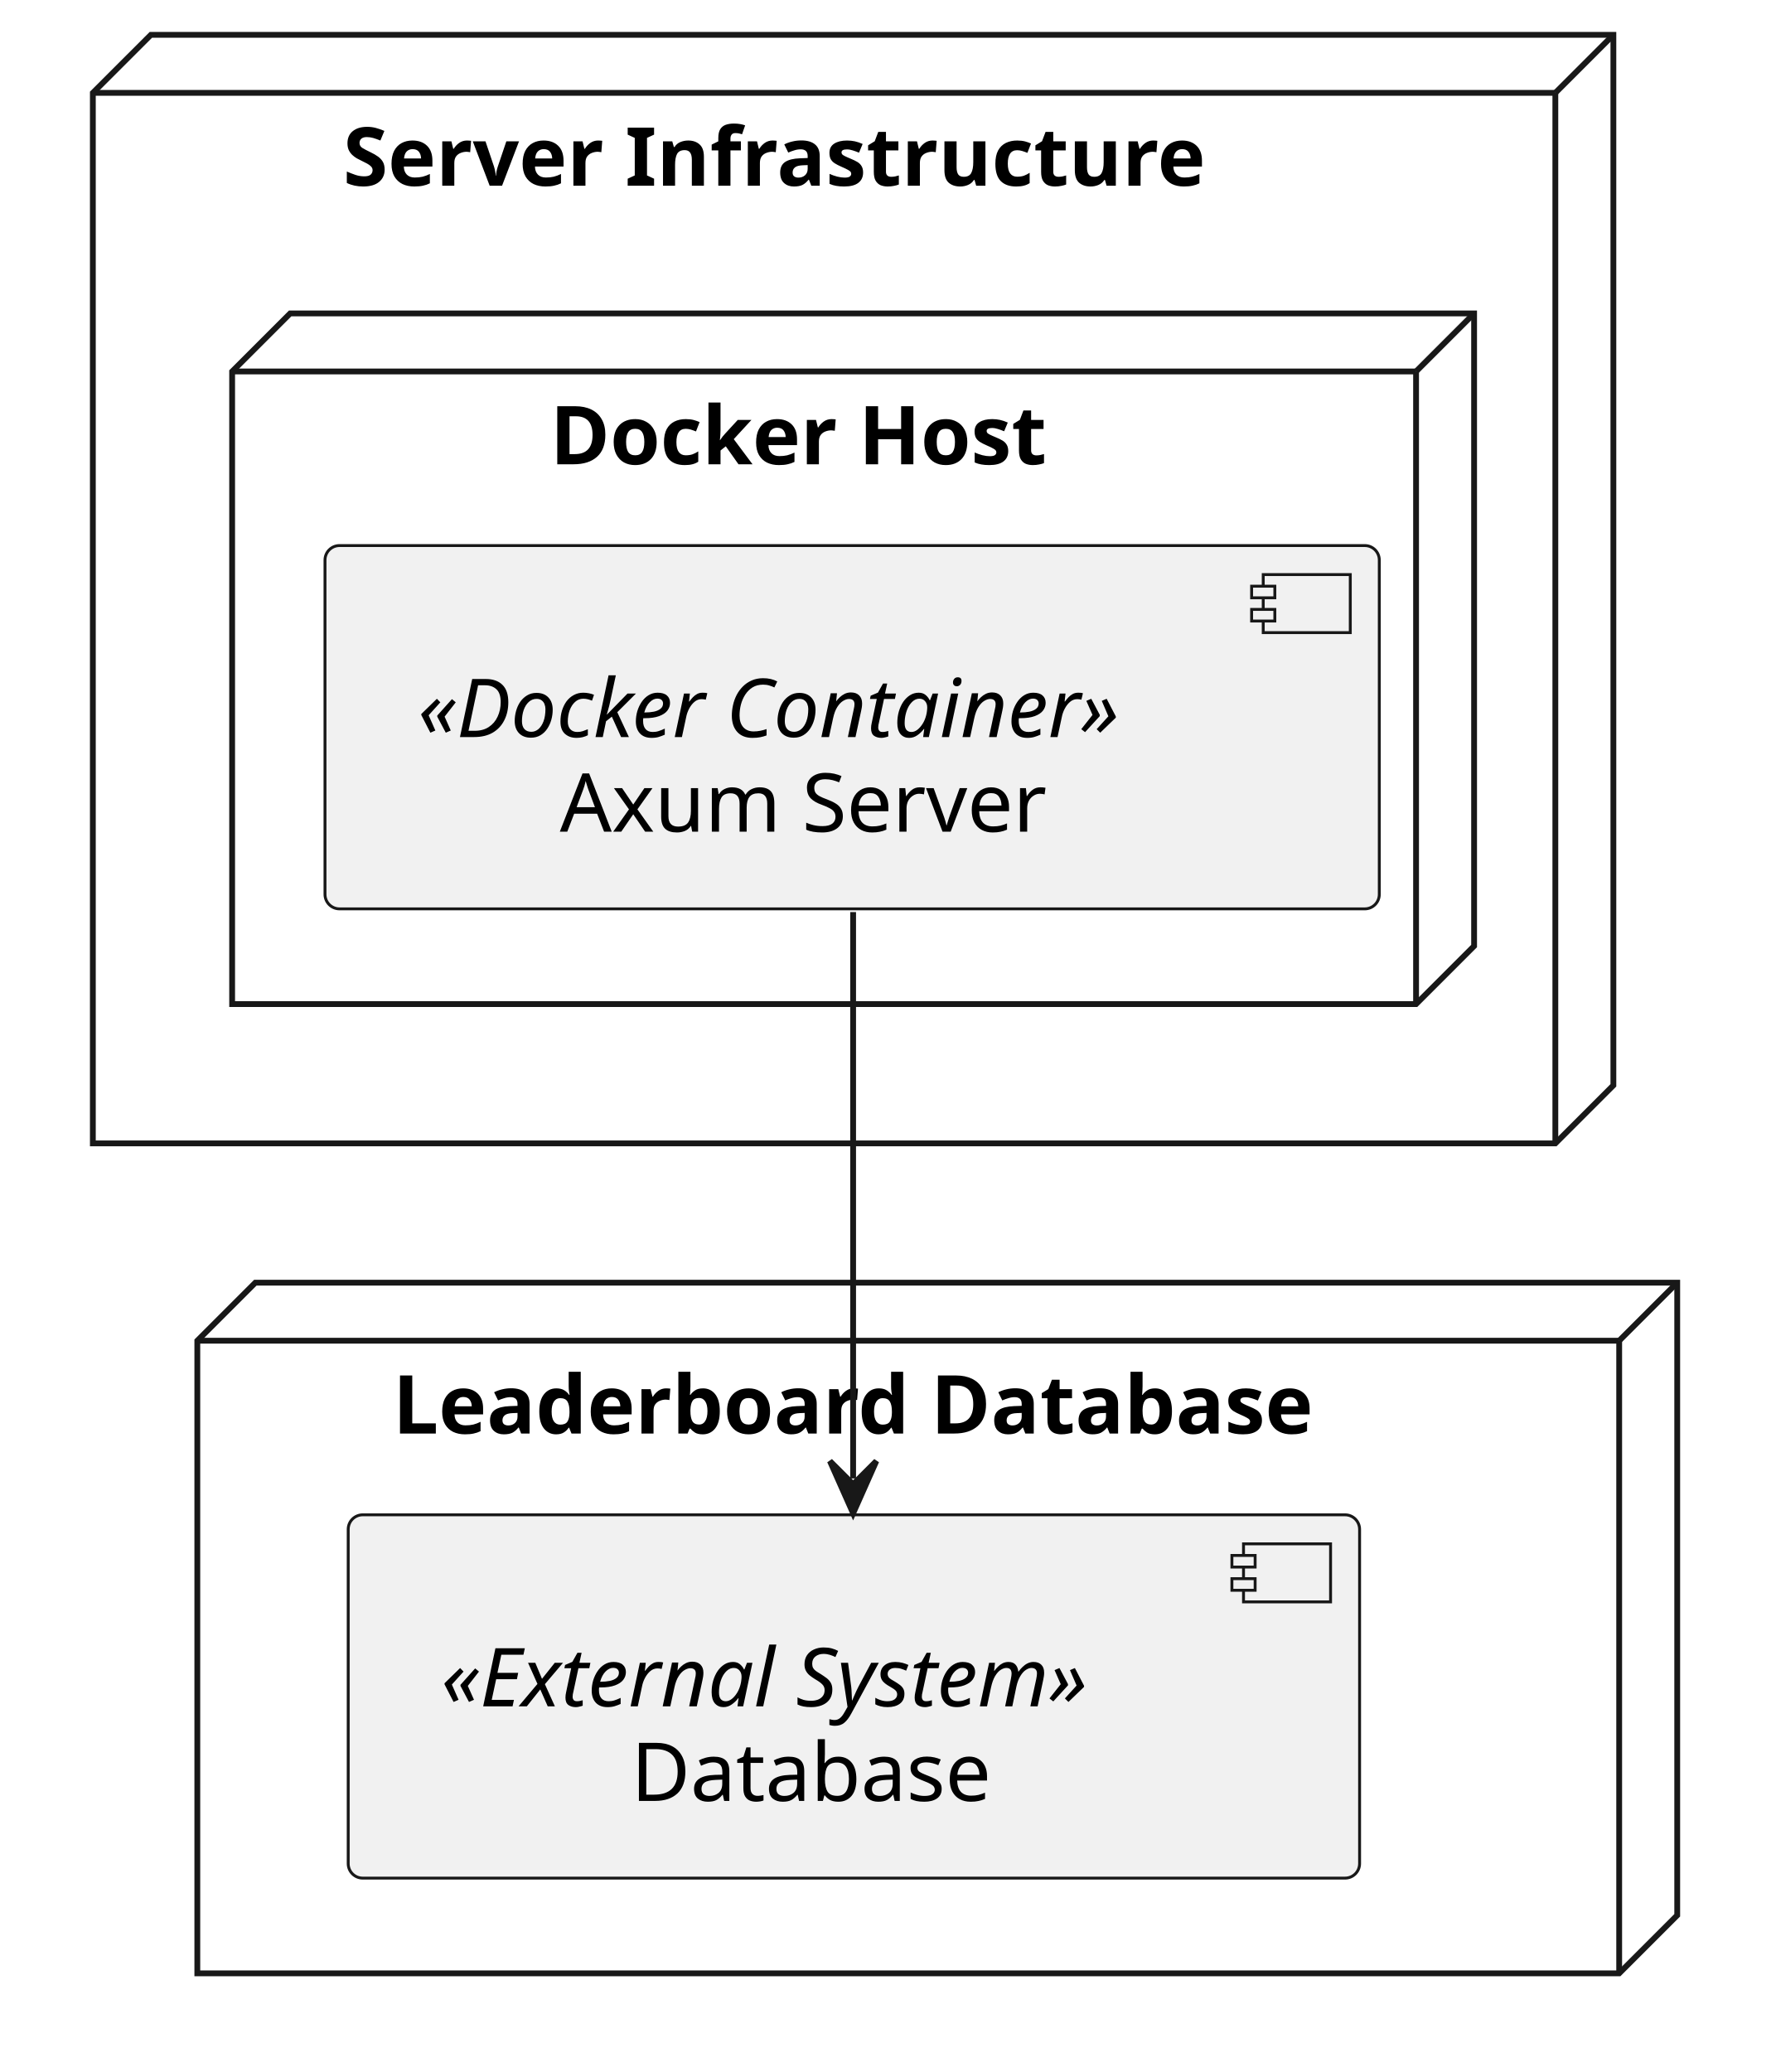
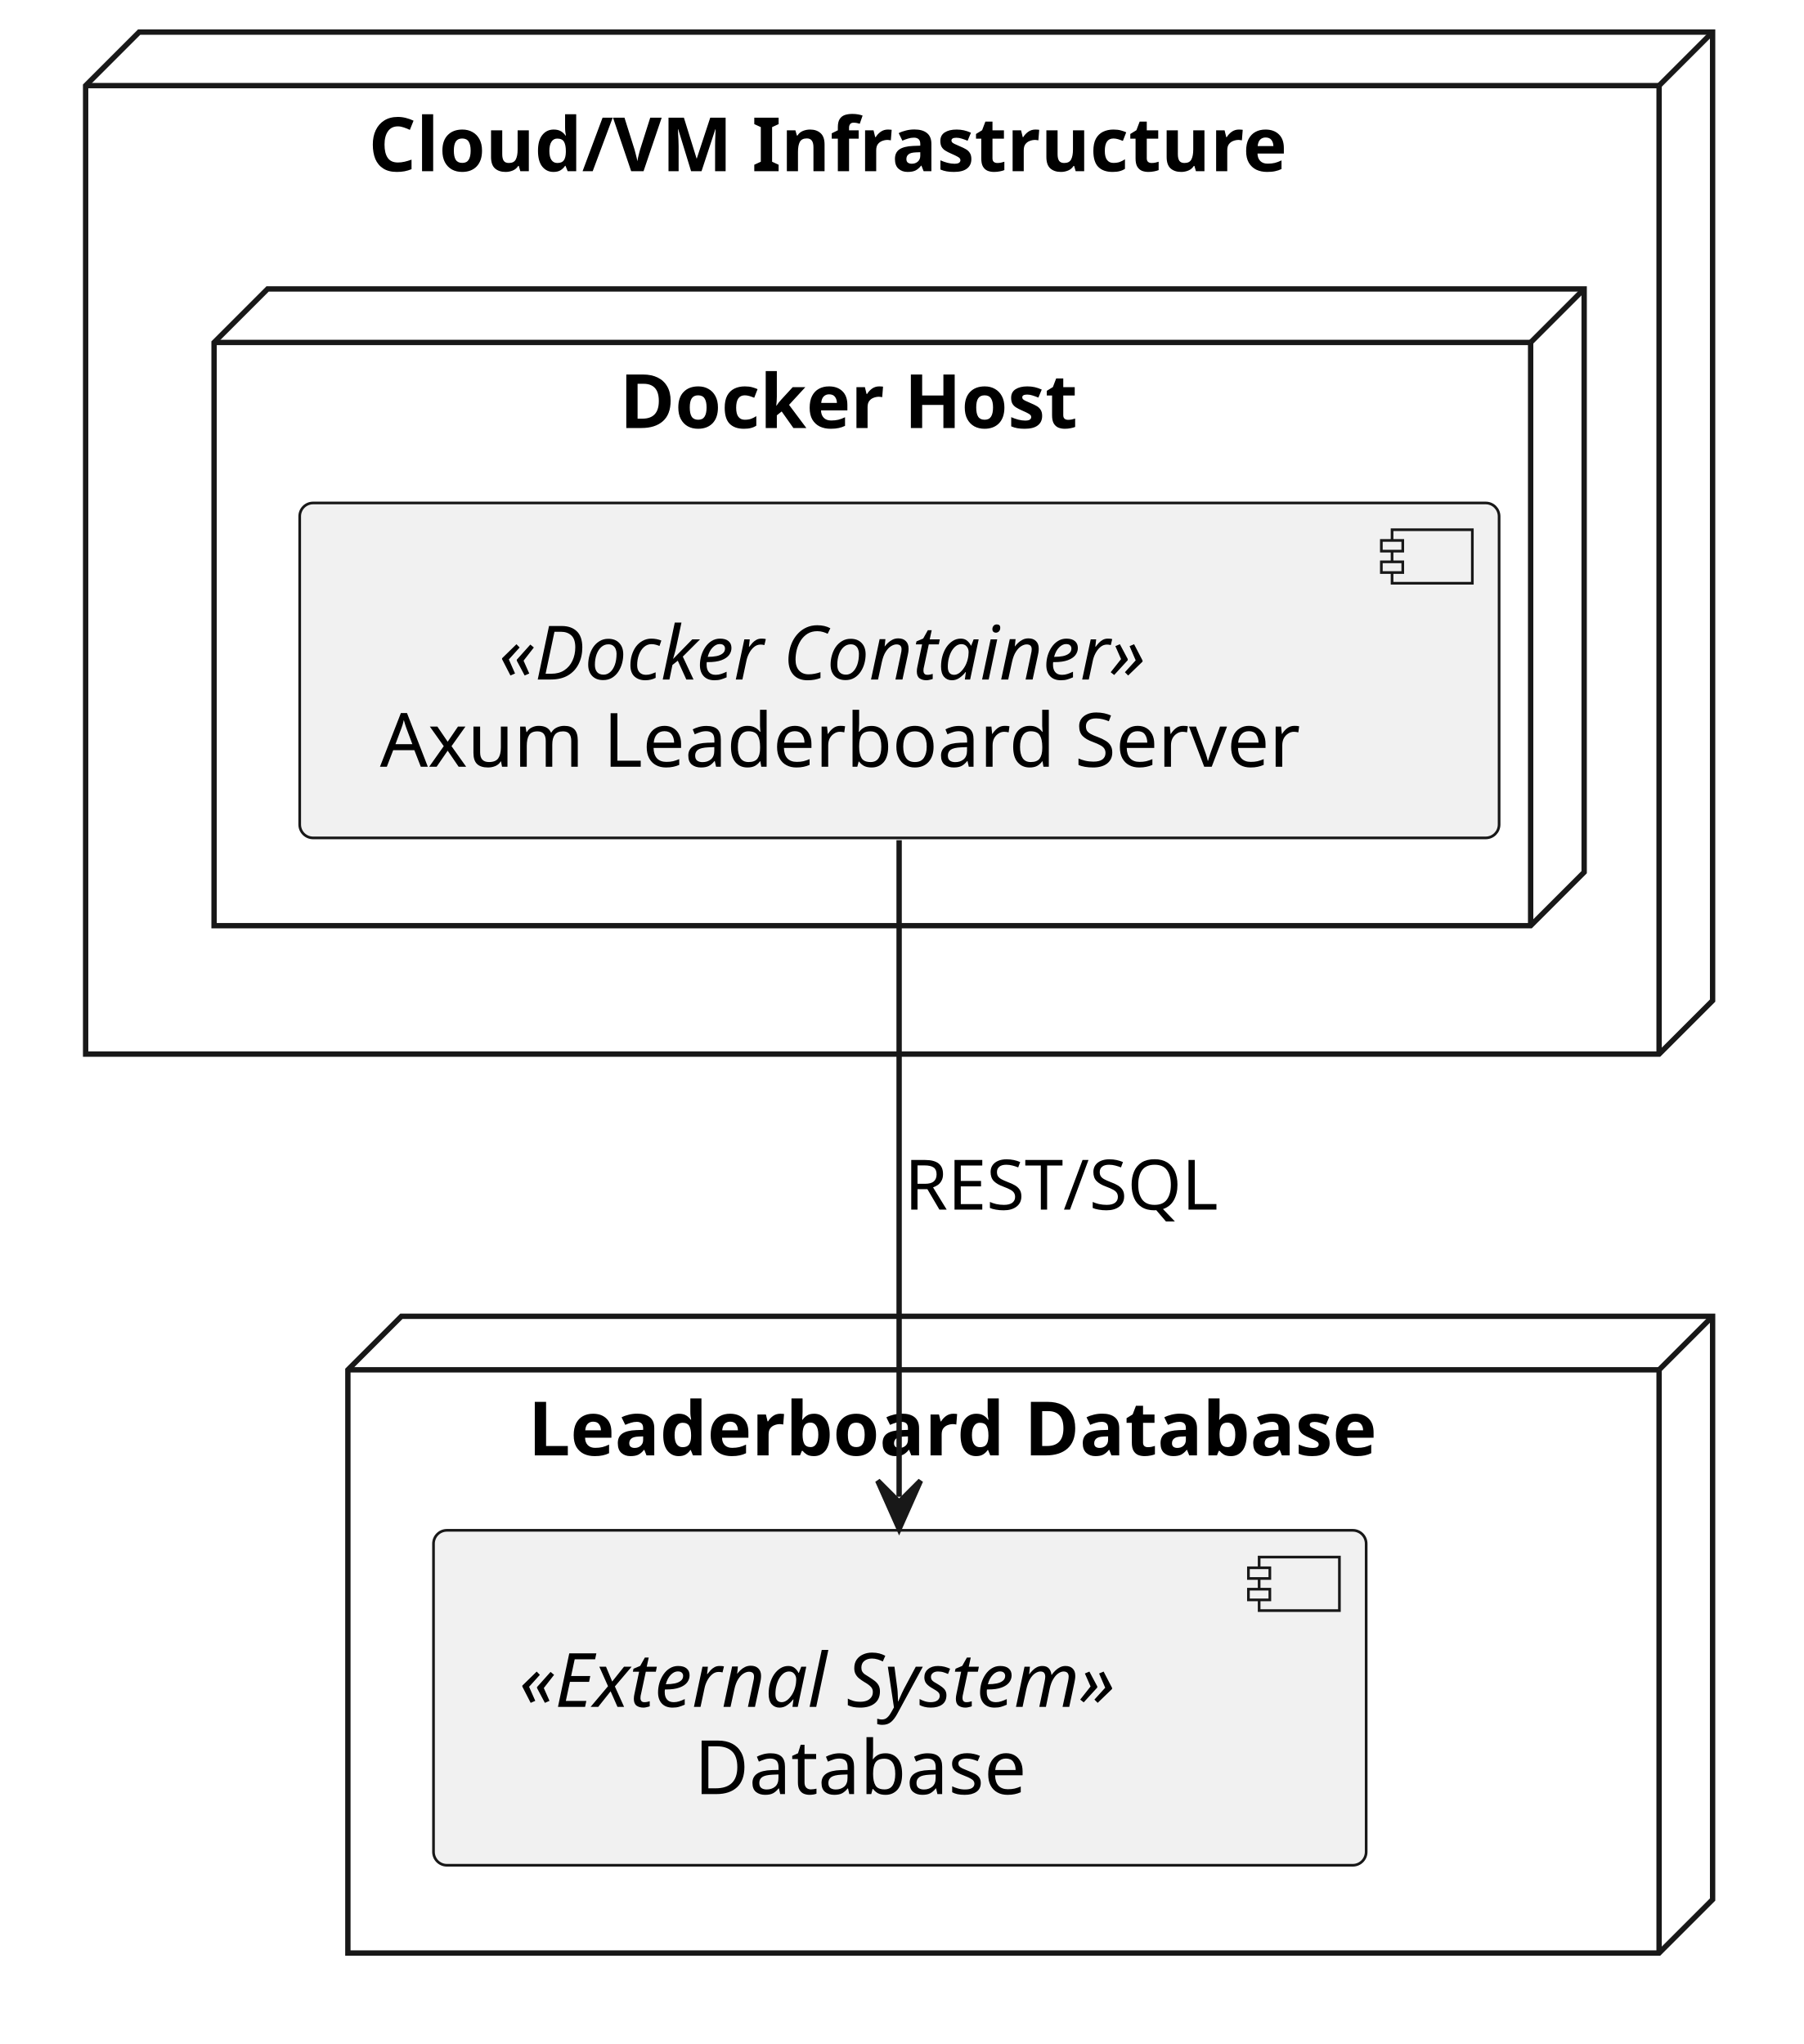
- <svg xmlns="http://www.w3.org/2000/svg" contentStyleType="text/css" data-diagram-type="DESCRIPTION" height="357px" preserveAspectRatio="none" style="width:306px;height:357px;background:#FFFFFF;" version="1.1" viewBox="0 0 306 357" width="306px" zoomAndPan="magnify">
+ <svg xmlns="http://www.w3.org/2000/svg" contentStyleType="text/css" data-diagram-type="DESCRIPTION" height="382px" preserveAspectRatio="none" style="width:337px;height:382px;background:#FFFFFF;" version="1.1" viewBox="0 0 337 382" width="337px" zoomAndPan="magnify">
  <defs />
  <g>
-     <g class="cluster" data-entity="Server Infrastructure" data-source-line="1" data-uid="ent0002" id="cluster_Server Infrastructure">
-       <polygon fill="none" points="16,16,26,6,278,6,278,187,268,197,16,197,16,16" style="stroke:#181818;stroke-width:1;" />
-       <line style="stroke:#181818;stroke-width:1;" x1="268" x2="278" y1="16" y2="6" />
-       <line style="stroke:#181818;stroke-width:1;" x1="16" x2="268" y1="16" y2="16" />
-       <line style="stroke:#181818;stroke-width:1;" x1="268" x2="268" y1="16" y2="197" />
-       <text fill="#000000" font-family="sans-serif" font-size="14" font-weight="bold" lengthAdjust="spacing" textLength="167.754" x="59.123" y="31.995">Server Infrastructure</text>
+     <g class="cluster" data-entity="Cloud.VM Infrastructure" data-source-line="1" data-uid="ent0002" id="cluster_Cloud.VM Infrastructure">
+       <polygon fill="none" points="16,16,26,6,320,6,320,187,310,197,16,197,16,16" style="stroke:#181818;stroke-width:1;" />
+       <line style="stroke:#181818;stroke-width:1;" x1="310" x2="320" y1="16" y2="6" />
+       <line style="stroke:#181818;stroke-width:1;" x1="16" x2="310" y1="16" y2="16" />
+       <line style="stroke:#181818;stroke-width:1;" x1="310" x2="310" y1="16" y2="197" />
+       <text fill="#000000" font-family="sans-serif" font-size="14" font-weight="bold" lengthAdjust="spacing" textLength="190.306" x="68.847" y="31.995">Cloud/VM Infrastructure</text>
    </g>
    <g class="cluster" data-entity="Docker Host" data-source-line="2" data-uid="ent0003" id="cluster_Docker Host">
-       <polygon fill="none" points="40,64,50,54,254,54,254,163,244,173,40,173,40,64" style="stroke:#181818;stroke-width:1;" />
-       <line style="stroke:#181818;stroke-width:1;" x1="244" x2="254" y1="64" y2="54" />
-       <line style="stroke:#181818;stroke-width:1;" x1="40" x2="244" y1="64" y2="64" />
-       <line style="stroke:#181818;stroke-width:1;" x1="244" x2="244" y1="64" y2="173" />
-       <text fill="#000000" font-family="sans-serif" font-size="14" font-weight="bold" lengthAdjust="spacing" textLength="96.482" x="94.759" y="79.995">Docker Host</text>
+       <polygon fill="none" points="40,64,50,54,296,54,296,163,286,173,40,173,40,64" style="stroke:#181818;stroke-width:1;" />
+       <line style="stroke:#181818;stroke-width:1;" x1="286" x2="296" y1="64" y2="54" />
+       <line style="stroke:#181818;stroke-width:1;" x1="40" x2="286" y1="64" y2="64" />
+       <line style="stroke:#181818;stroke-width:1;" x1="286" x2="286" y1="64" y2="173" />
+       <text fill="#000000" font-family="sans-serif" font-size="14" font-weight="bold" lengthAdjust="spacing" textLength="96.482" x="115.759" y="79.995">Docker Host</text>
    </g>
    <g class="cluster" data-entity="Leaderboard Database" data-source-line="7" data-uid="ent0005" id="cluster_Leaderboard Database">
-       <polygon fill="none" points="34,231,44,221,289,221,289,330,279,340,34,340,34,231" style="stroke:#181818;stroke-width:1;" />
-       <line style="stroke:#181818;stroke-width:1;" x1="279" x2="289" y1="231" y2="221" />
-       <line style="stroke:#181818;stroke-width:1;" x1="34" x2="279" y1="231" y2="231" />
-       <line style="stroke:#181818;stroke-width:1;" x1="279" x2="279" y1="231" y2="340" />
-       <text fill="#000000" font-family="sans-serif" font-size="14" font-weight="bold" lengthAdjust="spacing" textLength="179.676" x="67.662" y="246.995">Leaderboard Database</text>
+       <polygon fill="none" points="65,256,75,246,320,246,320,355,310,365,65,365,65,256" style="stroke:#181818;stroke-width:1;" />
+       <line style="stroke:#181818;stroke-width:1;" x1="310" x2="320" y1="256" y2="246" />
+       <line style="stroke:#181818;stroke-width:1;" x1="65" x2="310" y1="256" y2="256" />
+       <line style="stroke:#181818;stroke-width:1;" x1="310" x2="310" y1="256" y2="365" />
+       <text fill="#000000" font-family="sans-serif" font-size="14" font-weight="bold" lengthAdjust="spacing" textLength="179.676" x="98.662" y="271.995">Leaderboard Database</text>
    </g>
-     <g class="entity" data-entity="Axum Server" data-source-line="3" data-uid="ent0004" id="entity_Axum Server">
-       <rect fill="#F1F1F1" height="62.594" rx="2.5" ry="2.5" style="stroke:#181818;stroke-width:0.5;" width="181.665" x="56" y="94" />
-       <rect fill="#F1F1F1" height="10" style="stroke:#181818;stroke-width:0.5;" width="15" x="217.665" y="99" />
-       <rect fill="#F1F1F1" height="2" style="stroke:#181818;stroke-width:0.5;" width="4" x="215.665" y="101" />
-       <rect fill="#F1F1F1" height="2" style="stroke:#181818;stroke-width:0.5;" width="4" x="215.665" y="105" />
-       <text fill="#000000" font-family="sans-serif" font-size="14" font-style="italic" lengthAdjust="spacing" textLength="139.665" x="72" y="126.995">«Docker Container»</text>
-       <text fill="#000000" font-family="sans-serif" font-size="14" lengthAdjust="spacing" textLength="90.733" x="96.466" y="143.292">Axum Server</text>
+     <g class="entity" data-entity="Axum Leaderboard Server" data-source-line="3" data-uid="ent0004" id="entity_Axum Leaderboard Server">
+       <rect fill="#F1F1F1" height="62.594" rx="2.5" ry="2.5" style="stroke:#181818;stroke-width:0.5;" width="224.106" x="56" y="94" />
+       <rect fill="#F1F1F1" height="10" style="stroke:#181818;stroke-width:0.5;" width="15" x="260.106" y="99" />
+       <rect fill="#F1F1F1" height="2" style="stroke:#181818;stroke-width:0.5;" width="4" x="258.106" y="101" />
+       <rect fill="#F1F1F1" height="2" style="stroke:#181818;stroke-width:0.5;" width="4" x="258.106" y="105" />
+       <text fill="#000000" font-family="sans-serif" font-size="14" font-style="italic" lengthAdjust="spacing" textLength="139.665" x="93.22" y="126.995">«Docker Container»</text>
+       <text fill="#000000" font-family="sans-serif" font-size="14" lengthAdjust="spacing" textLength="184.106" x="71" y="143.292">Axum Leaderboard Server</text>
    </g>
    <g class="entity" data-entity="Database" data-source-line="8" data-uid="ent0006" id="entity_Database">
-       <rect fill="#F1F1F1" height="62.594" rx="2.5" ry="2.5" style="stroke:#181818;stroke-width:0.5;" width="174.269" x="60" y="261" />
-       <rect fill="#F1F1F1" height="10" style="stroke:#181818;stroke-width:0.5;" width="15" x="214.269" y="266" />
-       <rect fill="#F1F1F1" height="2" style="stroke:#181818;stroke-width:0.5;" width="4" x="212.269" y="268" />
-       <rect fill="#F1F1F1" height="2" style="stroke:#181818;stroke-width:0.5;" width="4" x="212.269" y="272" />
-       <text fill="#000000" font-family="sans-serif" font-size="14" font-style="italic" lengthAdjust="spacing" textLength="132.269" x="76" y="293.995">«External System»</text>
-       <text fill="#000000" font-family="sans-serif" font-size="14" lengthAdjust="spacing" textLength="66.801" x="108.734" y="310.292">Database</text>
+       <rect fill="#F1F1F1" height="62.594" rx="2.5" ry="2.5" style="stroke:#181818;stroke-width:0.5;" width="174.269" x="81" y="286" />
+       <rect fill="#F1F1F1" height="10" style="stroke:#181818;stroke-width:0.5;" width="15" x="235.269" y="291" />
+       <rect fill="#F1F1F1" height="2" style="stroke:#181818;stroke-width:0.5;" width="4" x="233.269" y="293" />
+       <rect fill="#F1F1F1" height="2" style="stroke:#181818;stroke-width:0.5;" width="4" x="233.269" y="297" />
+       <text fill="#000000" font-family="sans-serif" font-size="14" font-style="italic" lengthAdjust="spacing" textLength="132.269" x="97" y="318.995">«External System»</text>
+       <text fill="#000000" font-family="sans-serif" font-size="14" lengthAdjust="spacing" textLength="66.801" x="129.734" y="335.292">Database</text>
    </g>
-     <g class="link" data-entity-1="Axum Server" data-entity-2="Database" data-source-line="11" data-uid="lnk7" id="link_Axum Server_Database">
-       <path d="M147,157.15 C147,186.69 147,225.15 147,254.74" fill="none" id="Axum Server-to-Database" style="stroke:#181818;stroke-width:1;" />
-       <polygon fill="#181818" points="147,260.74,151,251.74,147,255.74,143,251.74,147,260.74" style="stroke:#181818;stroke-width:1;" />
+     <g class="link" data-entity-1="Axum Leaderboard Server" data-entity-2="Database" data-source-line="11" data-uid="lnk7" id="link_Axum Leaderboard Server_Database">
+       <path d="M168,157.03 C168,192.38 168,244.28 168,279.73" fill="none" id="Axum Leaderboard Server-to-Database" style="stroke:#181818;stroke-width:1;" />
+       <polygon fill="#181818" points="168,285.73,172,276.73,168,280.73,164,276.73,168,285.73" style="stroke:#181818;stroke-width:1;" />
+       <text fill="#000000" font-family="sans-serif" font-size="13" lengthAdjust="spacing" textLength="63.546" x="169" y="226.067">REST/SQL</text>
    </g>
  </g>
</svg>
